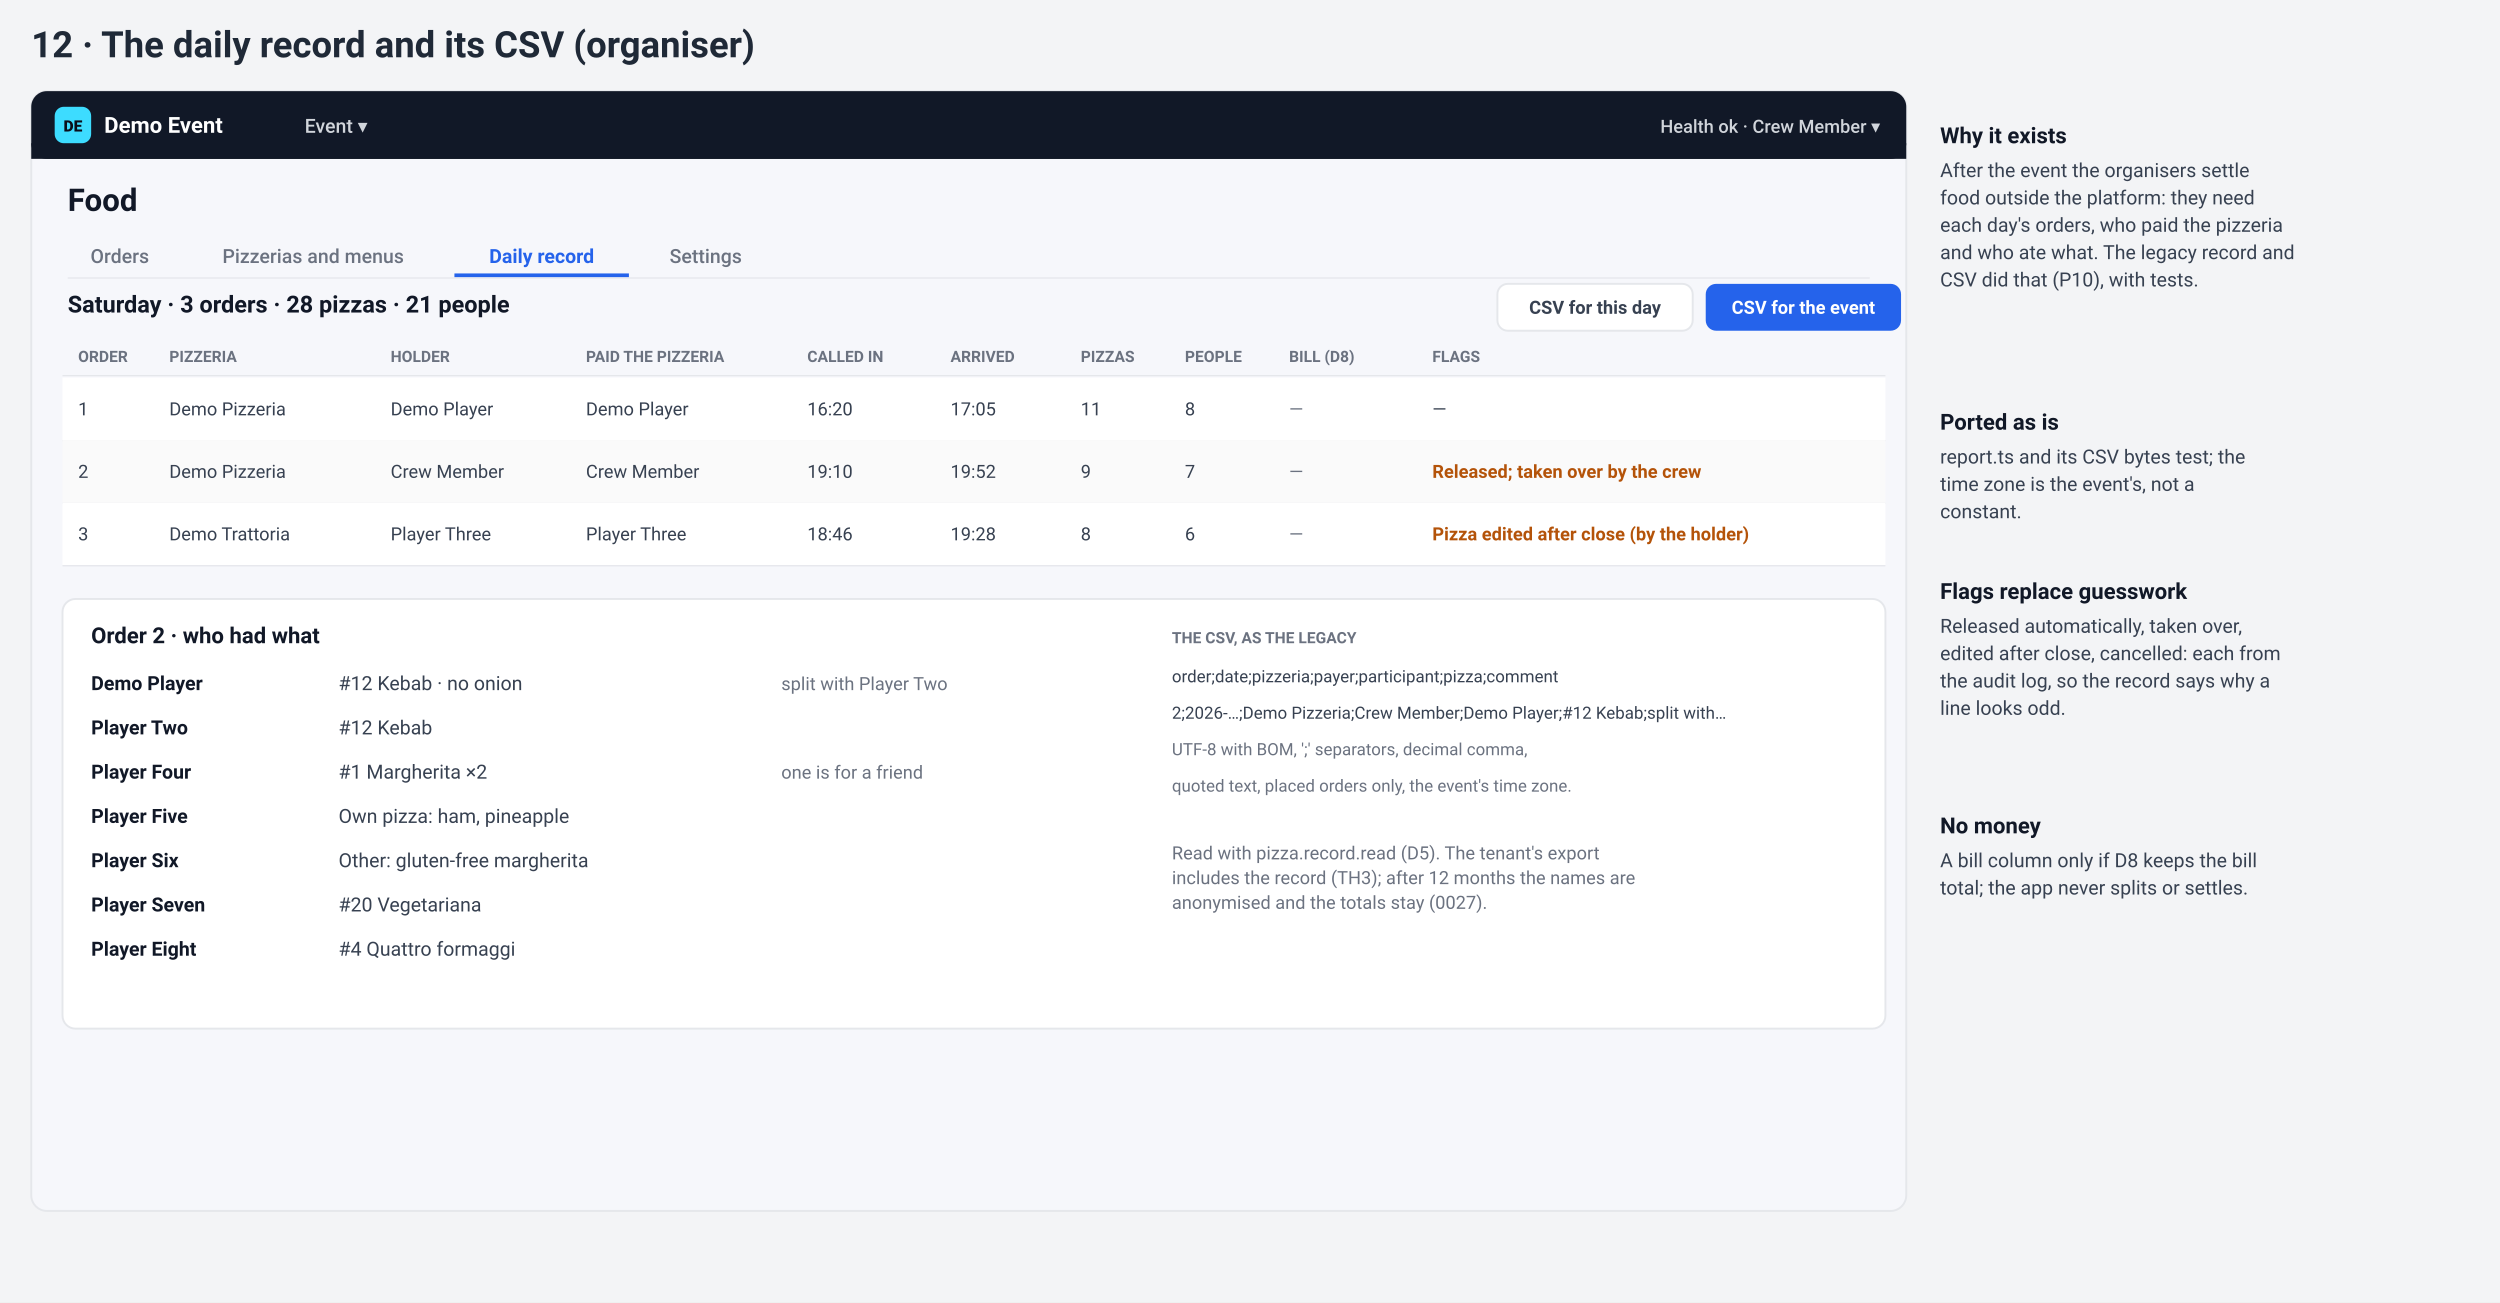
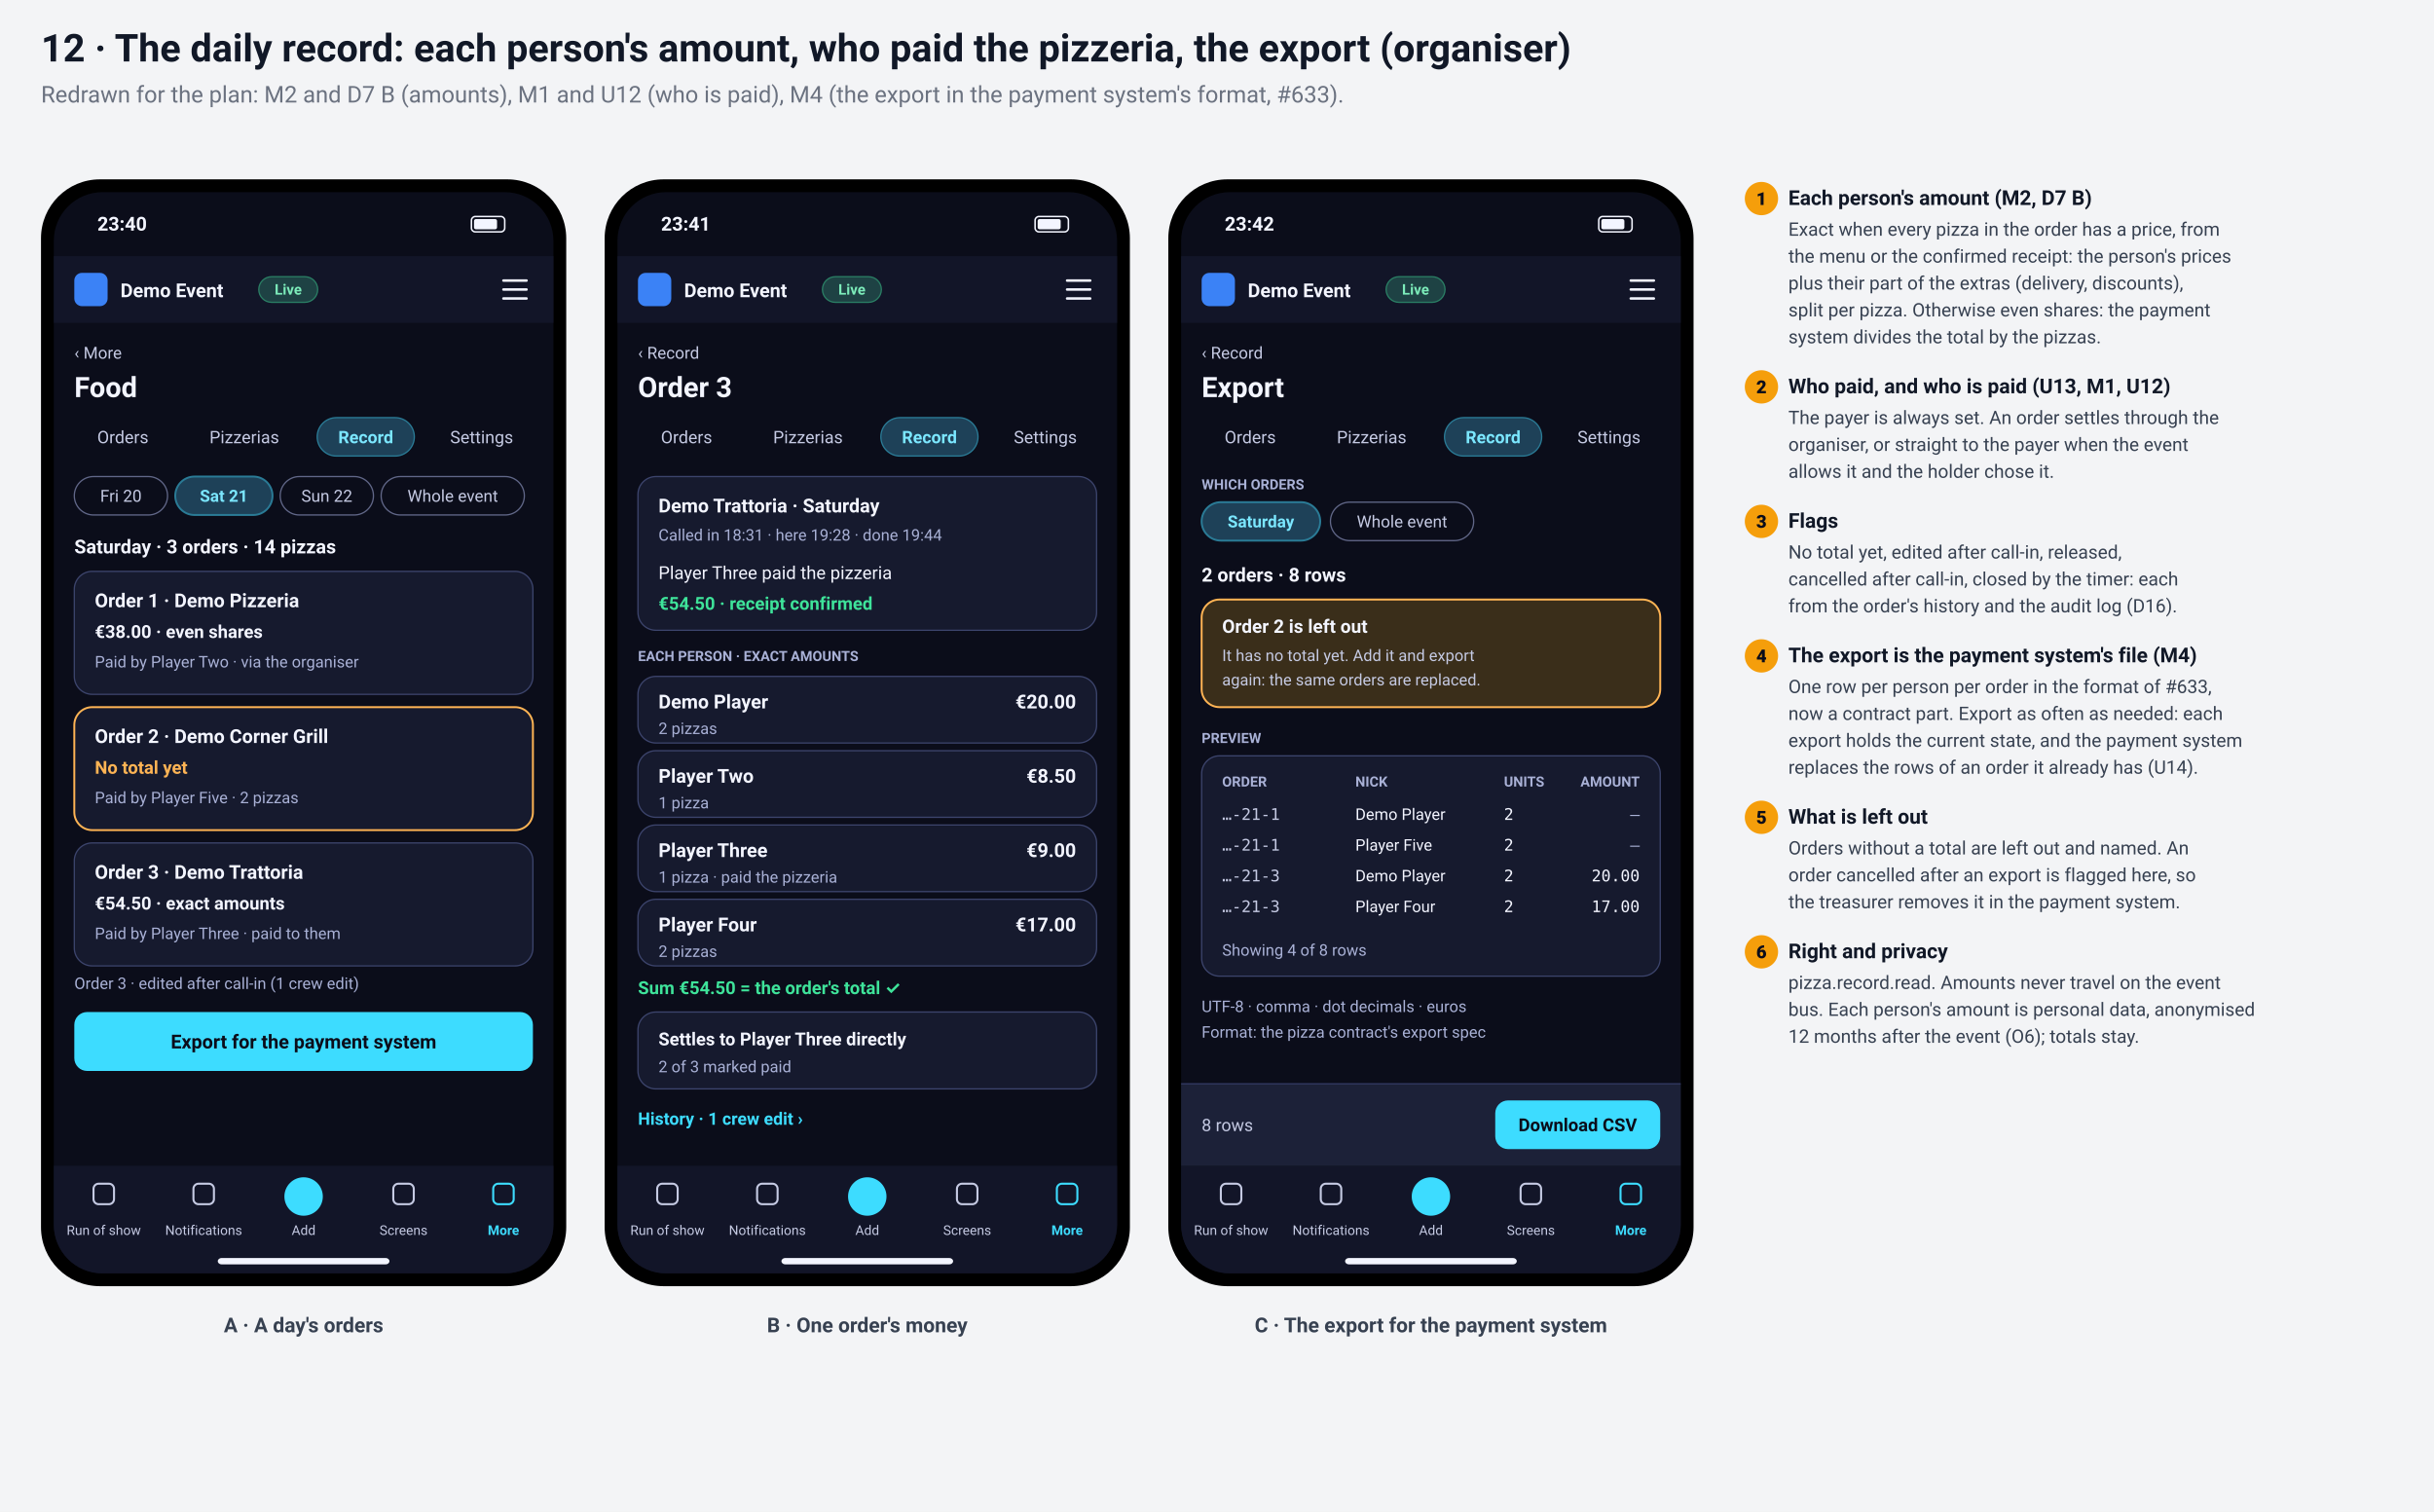
- <svg xmlns="http://www.w3.org/2000/svg" viewBox="0 0 1920 1000" width="1920" height="1000" font-family="system-ui, -apple-system, 'Segoe UI', Roboto, Helvetica, Arial, sans-serif">
+ <svg xmlns="http://www.w3.org/2000/svg" viewBox="0 0 1900 1180" width="1900" height="1180" font-family="system-ui, -apple-system, 'Segoe UI', Roboto, Helvetica, Arial, sans-serif">
  <defs>
-     <marker id="ah" viewBox="0 0 10 10" refX="9" refY="5" markerWidth="8" markerHeight="8" orient="auto-start-reverse">
-       <path d="M0,0 L10,5 L0,10 z" fill="#6b7280" />
-     </marker>
+     <clipPath id="ph42_150">
+       <rect x="42" y="150" width="390" height="844" rx="38" />
+     </clipPath>
+     <clipPath id="ph482_150">
+       <rect x="482" y="150" width="390" height="844" rx="38" />
+     </clipPath>
+     <clipPath id="ph922_150">
+       <rect x="922" y="150" width="390" height="844" rx="38" />
+     </clipPath>
  </defs>
-   <rect x="0" y="0" width="1920" height="1000" rx="0" fill="#f3f4f6" />
-   <text x="24" y="44" font-size="28" fill="#1f2937" font-weight="700" text-anchor="start">12 · The daily record and its CSV (organiser)</text>
-   <rect x="24" y="70" width="1440" height="860" rx="12" fill="#f6f7fb" stroke="#e5e7eb" stroke-width="1.5" />
-   <rect x="24" y="70" width="1440" height="52" rx="12" fill="#111827" />
-   <rect x="24" y="110" width="1440" height="12" rx="0" fill="#111827" />
-   <rect x="42" y="82" width="28" height="28" rx="7" fill="#3ddcff" />
-   <text x="56" y="101" font-size="12" fill="#0b0d1a" font-weight="800" text-anchor="middle">DE</text>
-   <text x="80" y="102" font-size="17" fill="#ffffff" font-weight="700" text-anchor="start">Demo Event</text>
-   <text x="234" y="102" font-size="15" fill="#d1d5db" font-weight="500" text-anchor="start">Event ▾</text>
-   <text x="1444" y="102" font-size="14" fill="#d1d5db" font-weight="500" text-anchor="end">Health ok · Crew Member ▾</text>
-   <text x="52" y="162" font-size="24" fill="#111827" font-weight="700" text-anchor="start">Food</text>
-   <text x="92.0" y="202" font-size="15" fill="#6b7280" font-weight="500" text-anchor="middle">Orders</text>
-   <text x="240.5" y="202" font-size="15" fill="#6b7280" font-weight="500" text-anchor="middle">Pizzerias and menus</text>
-   <text x="416.0" y="202" font-size="15" fill="#2563eb" font-weight="700" text-anchor="middle">Daily record</text>
-   <rect x="349" y="210" width="134" height="3" rx="0" fill="#2563eb" />
-   <text x="542.0" y="202" font-size="15" fill="#6b7280" font-weight="500" text-anchor="middle">Settings</text>
-   <rect x="52" y="213" width="1384" height="1" rx="0" fill="#e5e7eb" />
-   <g transform="translate(0,40)">
-     <text x="52" y="200" font-size="18" fill="#111827" font-weight="700" text-anchor="start">Saturday · 3 orders · 28 pizzas · 21 people</text>
-     <rect x="1150" y="178" width="150" height="36" rx="8" fill="#ffffff" stroke="#e5e7eb" stroke-width="1.5" />
-     <text x="1225.0" y="201.0" font-size="14" fill="#374151" font-weight="600" text-anchor="middle">CSV for this day</text>
-     <rect x="1310" y="178" width="150" height="36" rx="8" fill="#2563eb" />
-     <text x="1385.0" y="201.0" font-size="14" fill="#ffffff" font-weight="600" text-anchor="middle">CSV for the event</text>
-     <text x="60" y="238" font-size="12" fill="#6b7280" font-weight="700" text-anchor="start">ORDER</text>
-     <text x="130" y="238" font-size="12" fill="#6b7280" font-weight="700" text-anchor="start">PIZZERIA</text>
-     <text x="300" y="238" font-size="12" fill="#6b7280" font-weight="700" text-anchor="start">HOLDER</text>
-     <text x="450" y="238" font-size="12" fill="#6b7280" font-weight="700" text-anchor="start">PAID THE PIZZERIA</text>
-     <text x="620" y="238" font-size="12" fill="#6b7280" font-weight="700" text-anchor="start">CALLED IN</text>
-     <text x="730" y="238" font-size="12" fill="#6b7280" font-weight="700" text-anchor="start">ARRIVED</text>
-     <text x="830" y="238" font-size="12" fill="#6b7280" font-weight="700" text-anchor="start">PIZZAS</text>
-     <text x="910" y="238" font-size="12" fill="#6b7280" font-weight="700" text-anchor="start">PEOPLE</text>
-     <text x="990" y="238" font-size="12" fill="#6b7280" font-weight="700" text-anchor="start">BILL (D8)</text>
-     <text x="1100" y="238" font-size="12" fill="#6b7280" font-weight="700" text-anchor="start">FLAGS</text>
-     <rect x="48" y="248" width="1400" height="1" rx="0" fill="#e5e7eb" />
-     <rect x="48" y="250" width="1400" height="48" rx="0" fill="#ffffff" />
-     <text x="60" y="279.0" font-size="14" fill="#374151" font-weight="400" text-anchor="start">1</text>
-     <text x="130" y="279.0" font-size="14" fill="#374151" font-weight="400" text-anchor="start">Demo Pizzeria</text>
-     <text x="300" y="279.0" font-size="14" fill="#374151" font-weight="400" text-anchor="start">Demo Player</text>
-     <text x="450" y="279.0" font-size="14" fill="#374151" font-weight="400" text-anchor="start">Demo Player</text>
-     <text x="620" y="279.0" font-size="14" fill="#374151" font-weight="400" text-anchor="start">16:20</text>
-     <text x="730" y="279.0" font-size="14" fill="#374151" font-weight="400" text-anchor="start">17:05</text>
-     <text x="830" y="279.0" font-size="14" fill="#374151" font-weight="400" text-anchor="start">11</text>
-     <text x="910" y="279.0" font-size="14" fill="#374151" font-weight="400" text-anchor="start">8</text>
-     <text x="990" y="279.0" font-size="14" fill="#6b7280" font-weight="400" text-anchor="start">—</text>
-     <text x="1100" y="279.0" font-size="14" fill="#374151" font-weight="400" text-anchor="start">—</text>
-     <rect x="48" y="298" width="1400" height="1" rx="0" fill="#e5e7eb" />
-     <rect x="48" y="298" width="1400" height="48" rx="0" fill="#fafafa" />
-     <text x="60" y="327.0" font-size="14" fill="#374151" font-weight="400" text-anchor="start">2</text>
-     <text x="130" y="327.0" font-size="14" fill="#374151" font-weight="400" text-anchor="start">Demo Pizzeria</text>
-     <text x="300" y="327.0" font-size="14" fill="#374151" font-weight="400" text-anchor="start">Crew Member</text>
-     <text x="450" y="327.0" font-size="14" fill="#374151" font-weight="400" text-anchor="start">Crew Member</text>
-     <text x="620" y="327.0" font-size="14" fill="#374151" font-weight="400" text-anchor="start">19:10</text>
-     <text x="730" y="327.0" font-size="14" fill="#374151" font-weight="400" text-anchor="start">19:52</text>
-     <text x="830" y="327.0" font-size="14" fill="#374151" font-weight="400" text-anchor="start">9</text>
-     <text x="910" y="327.0" font-size="14" fill="#374151" font-weight="400" text-anchor="start">7</text>
-     <text x="990" y="327.0" font-size="14" fill="#6b7280" font-weight="400" text-anchor="start">—</text>
-     <text x="1100" y="327.0" font-size="14" fill="#b45309" font-weight="600" text-anchor="start">Released; taken over by the crew</text>
-     <rect x="48" y="346" width="1400" height="1" rx="0" fill="#e5e7eb" />
-     <rect x="48" y="346" width="1400" height="48" rx="0" fill="#ffffff" />
-     <text x="60" y="375.0" font-size="14" fill="#374151" font-weight="400" text-anchor="start">3</text>
-     <text x="130" y="375.0" font-size="14" fill="#374151" font-weight="400" text-anchor="start">Demo Trattoria</text>
-     <text x="300" y="375.0" font-size="14" fill="#374151" font-weight="400" text-anchor="start">Player Three</text>
-     <text x="450" y="375.0" font-size="14" fill="#374151" font-weight="400" text-anchor="start">Player Three</text>
-     <text x="620" y="375.0" font-size="14" fill="#374151" font-weight="400" text-anchor="start">18:46</text>
-     <text x="730" y="375.0" font-size="14" fill="#374151" font-weight="400" text-anchor="start">19:28</text>
-     <text x="830" y="375.0" font-size="14" fill="#374151" font-weight="400" text-anchor="start">8</text>
-     <text x="910" y="375.0" font-size="14" fill="#374151" font-weight="400" text-anchor="start">6</text>
-     <text x="990" y="375.0" font-size="14" fill="#6b7280" font-weight="400" text-anchor="start">—</text>
-     <text x="1100" y="375.0" font-size="14" fill="#b45309" font-weight="600" text-anchor="start">Pizza edited after close (by the holder)</text>
-     <rect x="48" y="394" width="1400" height="1" rx="0" fill="#e5e7eb" />
-     <rect x="48" y="420" width="1400" height="330" rx="10" fill="#ffffff" stroke="#e5e7eb" stroke-width="1.5" />
-     <text x="70" y="454" font-size="17" fill="#111827" font-weight="700" text-anchor="start">Order 2 · who had what</text>
-     <text x="70" y="490" font-size="15" fill="#111827" font-weight="600" text-anchor="start">Demo Player</text>
-     <text x="260" y="490" font-size="15" fill="#374151" font-weight="400" text-anchor="start">#12 Kebab · no onion</text>
-     <text x="600" y="490" font-size="14" fill="#6b7280" font-weight="400" text-anchor="start">split with Player Two</text>
-     <text x="70" y="524" font-size="15" fill="#111827" font-weight="600" text-anchor="start">Player Two</text>
-     <text x="260" y="524" font-size="15" fill="#374151" font-weight="400" text-anchor="start">#12 Kebab</text>
-     <text x="600" y="524" font-size="14" fill="#6b7280" font-weight="400" text-anchor="start" />
-     <text x="70" y="558" font-size="15" fill="#111827" font-weight="600" text-anchor="start">Player Four</text>
-     <text x="260" y="558" font-size="15" fill="#374151" font-weight="400" text-anchor="start">#1 Margherita ×2</text>
-     <text x="600" y="558" font-size="14" fill="#6b7280" font-weight="400" text-anchor="start">one is for a friend</text>
-     <text x="70" y="592" font-size="15" fill="#111827" font-weight="600" text-anchor="start">Player Five</text>
-     <text x="260" y="592" font-size="15" fill="#374151" font-weight="400" text-anchor="start">Own pizza: ham, pineapple</text>
-     <text x="600" y="592" font-size="14" fill="#6b7280" font-weight="400" text-anchor="start" />
-     <text x="70" y="626" font-size="15" fill="#111827" font-weight="600" text-anchor="start">Player Six</text>
-     <text x="260" y="626" font-size="15" fill="#374151" font-weight="400" text-anchor="start">Other: gluten-free margherita</text>
-     <text x="600" y="626" font-size="14" fill="#6b7280" font-weight="400" text-anchor="start" />
-     <text x="70" y="660" font-size="15" fill="#111827" font-weight="600" text-anchor="start">Player Seven</text>
-     <text x="260" y="660" font-size="15" fill="#374151" font-weight="400" text-anchor="start">#20 Vegetariana</text>
-     <text x="600" y="660" font-size="14" fill="#6b7280" font-weight="400" text-anchor="start" />
-     <text x="70" y="694" font-size="15" fill="#111827" font-weight="600" text-anchor="start">Player Eight</text>
-     <text x="260" y="694" font-size="15" fill="#374151" font-weight="400" text-anchor="start">#4 Quattro formaggi</text>
-     <text x="600" y="694" font-size="14" fill="#6b7280" font-weight="400" text-anchor="start" />
-     <text x="900" y="454" font-size="12" fill="#6b7280" font-weight="700" text-anchor="start">THE CSV, AS THE LEGACY</text>
-     <text x="900" y="484" font-size="13" fill="#374151" font-weight="400" text-anchor="start">order;date;pizzeria;payer;participant;pizza;comment</text>
-     <text x="900" y="512" font-size="13" fill="#374151" font-weight="400" text-anchor="start">2;2026-…;Demo Pizzeria;Crew Member;Demo Player;#12 Kebab;split with…</text>
-     <text x="900" y="540" font-size="13" fill="#6b7280" font-weight="400" text-anchor="start">UTF-8 with BOM, ';' separators, decimal comma,</text>
-     <text x="900" y="568" font-size="13" fill="#6b7280" font-weight="400" text-anchor="start">quoted text, placed orders only, the event's time zone.</text>
-     <text x="900" y="620" font-size="14" fill="#6b7280" font-weight="400" text-anchor="start">Read with pizza.record.read (D5). The tenant's export</text>
-     <text x="900" y="639" font-size="14" fill="#6b7280" font-weight="400" text-anchor="start">includes the record (TH3); after 12 months the names are</text>
-     <text x="900" y="658" font-size="14" fill="#6b7280" font-weight="400" text-anchor="start">anonymised and the totals stay (0027).</text>
+   <rect x="0" y="0" width="1900" height="1180" rx="0" fill="#f3f4f6" />
+   <text x="32" y="48" font-size="30" fill="#111827" font-weight="700" text-anchor="start">12 · The daily record: each person's amount, who paid the pizzeria, the export (organiser)</text>
+   <text x="32" y="80" font-size="18" fill="#6b7280" font-weight="400" text-anchor="start">Redrawn for the plan: M2 and D7 B (amounts), M1 and U12 (who is paid), M4 (the export in the payment system's format, #633).</text>
+   <rect x="32" y="140" width="410" height="864" rx="46" fill="#000000" />
+   <text x="237" y="1040" font-size="16" fill="#374151" font-weight="600" text-anchor="middle">A · A day's orders</text>
+   <g clip-path="url(#ph42_150)">
+     <rect x="42" y="150" width="390" height="844" rx="0" fill="#0b0d1a" />
+     <text x="76" y="180" font-size="15" fill="#f3f5ff" font-weight="600" text-anchor="start">23:40</text>
+     <rect x="368" y="169" width="26" height="12" rx="3" fill="none" stroke="#f3f5ff" stroke-width="1.2" />
+     <rect x="370" y="171" width="18" height="8" rx="1.5" fill="#f3f5ff" />
+     <rect x="42" y="200" width="390" height="52" rx="0" fill="#121528" />
+     <rect x="58" y="213" width="26" height="26" rx="6" fill="#3b82f6" />
+     <text x="94" y="232" font-size="15" fill="#f3f5ff" font-weight="600" text-anchor="start">Demo Event</text>
+     <rect x="202" y="216" width="46" height="20" rx="10" fill="#1e4244" stroke="#2a7e64" stroke-width="1" />
+     <text x="225" y="230" font-size="11.5" fill="#7cecba" font-weight="600" text-anchor="middle">Live</text>
+     <rect x="392" y="218" width="20" height="2" rx="1" fill="#f3f5ff" />
+     <rect x="392" y="225" width="20" height="2" rx="1" fill="#f3f5ff" />
+     <rect x="392" y="232" width="20" height="2" rx="1" fill="#f3f5ff" />
+     <text x="58" y="280" font-size="13" fill="#c5cae3" font-weight="400" text-anchor="start">‹ More</text>
+     <text x="58" y="310" font-size="22" fill="#f3f5ff" font-weight="600" text-anchor="start">Food</text>
+     <text x="95.92" y="346" font-size="13.5" fill="#c5cae3" font-weight="400" text-anchor="middle">Orders</text>
+     <text x="190.72" y="346" font-size="13.5" fill="#c5cae3" font-weight="400" text-anchor="middle">Pizzerias</text>
+     <rect x="247.6" y="326" width="75.84" height="30" rx="15" fill="#1e4158" stroke="#2a7b96" stroke-width="1" />
+     <text x="285.52" y="346" font-size="13.5" fill="#7be7ff" font-weight="600" text-anchor="middle">Record</text>
+     <text x="376" y="346" font-size="13.5" fill="#c5cae3" font-weight="400" text-anchor="middle">Settings</text>
+     <rect x="42" y="910" width="390" height="84" rx="0" fill="#121528" />
+     <rect x="73" y="924" width="16" height="16" rx="4" fill="none" stroke="#c5cae3" stroke-width="1.6" />
+     <text x="81" y="964" font-size="10.5" fill="#c5cae3" font-weight="400" text-anchor="middle">Run of show</text>
+     <rect x="151" y="924" width="16" height="16" rx="4" fill="none" stroke="#c5cae3" stroke-width="1.6" />
+     <text x="159" y="964" font-size="10.5" fill="#c5cae3" font-weight="400" text-anchor="middle">Notifications</text>
+     <circle cx="237" cy="934" r="15" fill="#3ddcff" />
+     <text x="237" y="964" font-size="10.5" fill="#c5cae3" font-weight="400" text-anchor="middle">Add</text>
+     <rect x="307" y="924" width="16" height="16" rx="4" fill="none" stroke="#c5cae3" stroke-width="1.6" />
+     <text x="315" y="964" font-size="10.5" fill="#c5cae3" font-weight="400" text-anchor="middle">Screens</text>
+     <rect x="385" y="924" width="16" height="16" rx="4" fill="none" stroke="#3ddcff" stroke-width="1.6" />
+     <text x="393" y="964" font-size="10.5" fill="#3ddcff" font-weight="600" text-anchor="middle">More</text>
+     <rect x="170" y="982" width="134" height="5" rx="3" fill="#f3f5ff" />
+     <rect x="58" y="372" width="72.8" height="30" rx="15" fill="none" stroke="#616788" stroke-width="1" />
+     <text x="94.4" y="391.68" font-size="13" fill="#c5cae3" font-weight="400" text-anchor="middle">Fri 20</text>
+     <rect x="136.8" y="372" width="75.92" height="30" rx="15" fill="#1e4158" stroke="#2a7b96" stroke-width="1.5" />
+     <text x="174.76" y="391.68" font-size="13" fill="#7be7ff" font-weight="600" text-anchor="middle">Sat 21</text>
+     <rect x="218.72" y="372" width="72.8" height="30" rx="15" fill="none" stroke="#616788" stroke-width="1" />
+     <text x="255.12" y="391.68" font-size="13" fill="#c5cae3" font-weight="400" text-anchor="middle">Sun 22</text>
+     <rect x="297.52" y="372" width="111.8" height="30" rx="15" fill="none" stroke="#616788" stroke-width="1" />
+     <text x="353.42" y="391.68" font-size="13" fill="#c5cae3" font-weight="400" text-anchor="middle">Whole event</text>
+     <text x="58" y="432" font-size="15" fill="#f3f5ff" font-weight="700" text-anchor="start">Saturday · 3 orders · 14 pizzas</text>
+     <rect x="58" y="446" width="358" height="96" rx="14" fill="#161a2e" stroke="#3c446c" stroke-width="1" />
+     <text x="74" y="474" font-size="15" fill="#f3f5ff" font-weight="700" text-anchor="start">Order 1 · Demo Pizzeria</text>
+     <text x="74" y="498" font-size="14" fill="#f3f5ff" font-weight="600" text-anchor="start">€38.00 · even shares</text>
+     <text x="74" y="521" font-size="12.5" fill="#a9b1d6" font-weight="400" text-anchor="start">Paid by Player Two · via the organiser</text>
+     <rect x="58" y="552" width="358" height="96" rx="14" fill="#161a2e" stroke="#ffb454" stroke-width="1.5" />
+     <text x="74" y="580" font-size="15" fill="#f3f5ff" font-weight="700" text-anchor="start">Order 2 · Demo Corner Grill</text>
+     <text x="74" y="604" font-size="14" fill="#ffb454" font-weight="600" text-anchor="start">No total yet</text>
+     <text x="74" y="627" font-size="12.5" fill="#a9b1d6" font-weight="400" text-anchor="start">Paid by Player Five · 2 pizzas</text>
+     <rect x="58" y="658" width="358" height="96" rx="14" fill="#161a2e" stroke="#3c446c" stroke-width="1" />
+     <text x="74" y="686" font-size="15" fill="#f3f5ff" font-weight="700" text-anchor="start">Order 3 · Demo Trattoria</text>
+     <text x="74" y="710" font-size="14" fill="#f3f5ff" font-weight="600" text-anchor="start">€54.50 · exact amounts</text>
+     <text x="74" y="733" font-size="12.5" fill="#a9b1d6" font-weight="400" text-anchor="start">Paid by Player Three · paid to them</text>
+     <text x="58" y="772" font-size="12.5" fill="#a9b1d6" font-weight="400" text-anchor="start">Order 3 · edited after call-in (1 crew edit)</text>
+     <rect x="58" y="790" width="358" height="46" rx="10" fill="#3ddcff" />
+     <text x="237" y="818.4" font-size="15" fill="#0b0d1a" font-weight="700" text-anchor="middle">Export for the payment system</text>
  </g>
-   <text x="1490" y="110" font-size="17" fill="#111827" font-weight="700" text-anchor="start">Why it exists</text>
-   <text x="1490" y="136" font-size="15" fill="#374151" font-weight="400" text-anchor="start">After the event the organisers settle</text>
-   <text x="1490" y="157" font-size="15" fill="#374151" font-weight="400" text-anchor="start">food outside the platform: they need</text>
-   <text x="1490" y="178" font-size="15" fill="#374151" font-weight="400" text-anchor="start">each day's orders, who paid the pizzeria</text>
-   <text x="1490" y="199" font-size="15" fill="#374151" font-weight="400" text-anchor="start">and who ate what. The legacy record and</text>
-   <text x="1490" y="220" font-size="15" fill="#374151" font-weight="400" text-anchor="start">CSV did that (P10), with tests.</text>
-   <text x="1490" y="330" font-size="17" fill="#111827" font-weight="700" text-anchor="start">Ported as is</text>
-   <text x="1490" y="356" font-size="15" fill="#374151" font-weight="400" text-anchor="start">report.ts and its CSV bytes test; the</text>
-   <text x="1490" y="377" font-size="15" fill="#374151" font-weight="400" text-anchor="start">time zone is the event's, not a</text>
-   <text x="1490" y="398" font-size="15" fill="#374151" font-weight="400" text-anchor="start">constant.</text>
-   <text x="1490" y="460" font-size="17" fill="#111827" font-weight="700" text-anchor="start">Flags replace guesswork</text>
-   <text x="1490" y="486" font-size="15" fill="#374151" font-weight="400" text-anchor="start">Released automatically, taken over,</text>
-   <text x="1490" y="507" font-size="15" fill="#374151" font-weight="400" text-anchor="start">edited after close, cancelled: each from</text>
-   <text x="1490" y="528" font-size="15" fill="#374151" font-weight="400" text-anchor="start">the audit log, so the record says why a</text>
-   <text x="1490" y="549" font-size="15" fill="#374151" font-weight="400" text-anchor="start">line looks odd.</text>
-   <text x="1490" y="640" font-size="17" fill="#111827" font-weight="700" text-anchor="start">No money</text>
-   <text x="1490" y="666" font-size="15" fill="#374151" font-weight="400" text-anchor="start">A bill column only if D8 keeps the bill</text>
-   <text x="1490" y="687" font-size="15" fill="#374151" font-weight="400" text-anchor="start">total; the app never splits or settles.</text>
+   <rect x="472" y="140" width="410" height="864" rx="46" fill="#000000" />
+   <text x="677" y="1040" font-size="16" fill="#374151" font-weight="600" text-anchor="middle">B · One order's money</text>
+   <g clip-path="url(#ph482_150)">
+     <rect x="482" y="150" width="390" height="844" rx="0" fill="#0b0d1a" />
+     <text x="516" y="180" font-size="15" fill="#f3f5ff" font-weight="600" text-anchor="start">23:41</text>
+     <rect x="808" y="169" width="26" height="12" rx="3" fill="none" stroke="#f3f5ff" stroke-width="1.2" />
+     <rect x="810" y="171" width="18" height="8" rx="1.5" fill="#f3f5ff" />
+     <rect x="482" y="200" width="390" height="52" rx="0" fill="#121528" />
+     <rect x="498" y="213" width="26" height="26" rx="6" fill="#3b82f6" />
+     <text x="534" y="232" font-size="15" fill="#f3f5ff" font-weight="600" text-anchor="start">Demo Event</text>
+     <rect x="642" y="216" width="46" height="20" rx="10" fill="#1e4244" stroke="#2a7e64" stroke-width="1" />
+     <text x="665" y="230" font-size="11.5" fill="#7cecba" font-weight="600" text-anchor="middle">Live</text>
+     <rect x="832" y="218" width="20" height="2" rx="1" fill="#f3f5ff" />
+     <rect x="832" y="225" width="20" height="2" rx="1" fill="#f3f5ff" />
+     <rect x="832" y="232" width="20" height="2" rx="1" fill="#f3f5ff" />
+     <text x="498" y="280" font-size="13" fill="#c5cae3" font-weight="400" text-anchor="start">‹ Record</text>
+     <text x="498" y="310" font-size="22" fill="#f3f5ff" font-weight="600" text-anchor="start">Order 3</text>
+     <text x="535.92" y="346" font-size="13.5" fill="#c5cae3" font-weight="400" text-anchor="middle">Orders</text>
+     <text x="630.72" y="346" font-size="13.5" fill="#c5cae3" font-weight="400" text-anchor="middle">Pizzerias</text>
+     <rect x="687.6" y="326" width="75.84" height="30" rx="15" fill="#1e4158" stroke="#2a7b96" stroke-width="1" />
+     <text x="725.52" y="346" font-size="13.5" fill="#7be7ff" font-weight="600" text-anchor="middle">Record</text>
+     <text x="816" y="346" font-size="13.5" fill="#c5cae3" font-weight="400" text-anchor="middle">Settings</text>
+     <rect x="482" y="910" width="390" height="84" rx="0" fill="#121528" />
+     <rect x="513" y="924" width="16" height="16" rx="4" fill="none" stroke="#c5cae3" stroke-width="1.6" />
+     <text x="521" y="964" font-size="10.5" fill="#c5cae3" font-weight="400" text-anchor="middle">Run of show</text>
+     <rect x="591" y="924" width="16" height="16" rx="4" fill="none" stroke="#c5cae3" stroke-width="1.6" />
+     <text x="599" y="964" font-size="10.5" fill="#c5cae3" font-weight="400" text-anchor="middle">Notifications</text>
+     <circle cx="677" cy="934" r="15" fill="#3ddcff" />
+     <text x="677" y="964" font-size="10.5" fill="#c5cae3" font-weight="400" text-anchor="middle">Add</text>
+     <rect x="747" y="924" width="16" height="16" rx="4" fill="none" stroke="#c5cae3" stroke-width="1.6" />
+     <text x="755" y="964" font-size="10.5" fill="#c5cae3" font-weight="400" text-anchor="middle">Screens</text>
+     <rect x="825" y="924" width="16" height="16" rx="4" fill="none" stroke="#3ddcff" stroke-width="1.6" />
+     <text x="833" y="964" font-size="10.5" fill="#3ddcff" font-weight="600" text-anchor="middle">More</text>
+     <rect x="610" y="982" width="134" height="5" rx="3" fill="#f3f5ff" />
+     <rect x="498" y="372" width="358" height="120" rx="14" fill="#161a2e" stroke="#3c446c" stroke-width="1" />
+     <text x="514" y="400" font-size="15" fill="#f3f5ff" font-weight="700" text-anchor="start">Demo Trattoria · Saturday</text>
+     <text x="514" y="422" font-size="12.5" fill="#a9b1d6" font-weight="400" text-anchor="start">Called in 18:31 · here 19:28 · done 19:44</text>
+     <text x="514" y="452" font-size="14" fill="#f3f5ff" font-weight="400" text-anchor="start">Player Three paid the pizzeria</text>
+     <text x="514" y="476" font-size="14" fill="#3ee39a" font-weight="600" text-anchor="start">€54.50 · receipt confirmed</text>
+     <text x="498" y="516" font-size="11" fill="#a9b1d6" font-weight="700" text-anchor="start">EACH PERSON · EXACT AMOUNTS</text>
+     <rect x="498" y="528" width="358" height="52" rx="14" fill="#161a2e" stroke="#3c446c" stroke-width="1" />
+     <text x="514" y="553" font-size="15" fill="#f3f5ff" font-weight="600" text-anchor="start">Demo Player</text>
+     <text x="514" y="573" font-size="12.5" fill="#a9b1d6" font-weight="400" text-anchor="start">2 pizzas</text>
+     <text x="840" y="553" font-size="15" fill="#f3f5ff" font-weight="700" text-anchor="end">€20.00</text>
+     <rect x="498" y="586" width="358" height="52" rx="14" fill="#161a2e" stroke="#3c446c" stroke-width="1" />
+     <text x="514" y="611" font-size="15" fill="#f3f5ff" font-weight="600" text-anchor="start">Player Two</text>
+     <text x="514" y="631" font-size="12.5" fill="#a9b1d6" font-weight="400" text-anchor="start">1 pizza</text>
+     <text x="840" y="611" font-size="15" fill="#f3f5ff" font-weight="700" text-anchor="end">€8.50</text>
+     <rect x="498" y="644" width="358" height="52" rx="14" fill="#161a2e" stroke="#3c446c" stroke-width="1" />
+     <text x="514" y="669" font-size="15" fill="#f3f5ff" font-weight="600" text-anchor="start">Player Three</text>
+     <text x="514" y="689" font-size="12.5" fill="#a9b1d6" font-weight="400" text-anchor="start">1 pizza · paid the pizzeria</text>
+     <text x="840" y="669" font-size="15" fill="#f3f5ff" font-weight="700" text-anchor="end">€9.00</text>
+     <rect x="498" y="702" width="358" height="52" rx="14" fill="#161a2e" stroke="#3c446c" stroke-width="1" />
+     <text x="514" y="727" font-size="15" fill="#f3f5ff" font-weight="600" text-anchor="start">Player Four</text>
+     <text x="514" y="747" font-size="12.5" fill="#a9b1d6" font-weight="400" text-anchor="start">2 pizzas</text>
+     <text x="840" y="727" font-size="15" fill="#f3f5ff" font-weight="700" text-anchor="end">€17.00</text>
+     <text x="498" y="776" font-size="14" fill="#3ee39a" font-weight="700" text-anchor="start">Sum €54.50 = the order's total ✓</text>
+     <rect x="498" y="790" width="358" height="60" rx="14" fill="#161a2e" stroke="#3c446c" stroke-width="1" />
+     <text x="514" y="816" font-size="14" fill="#f3f5ff" font-weight="600" text-anchor="start">Settles to Player Three directly</text>
+     <text x="514" y="837" font-size="12.5" fill="#a9b1d6" font-weight="400" text-anchor="start">2 of 3 marked paid</text>
+     <text x="498" y="878" font-size="13.5" fill="#3ddcff" font-weight="600" text-anchor="start">History · 1 crew edit ›</text>
+   </g>
+   <rect x="912" y="140" width="410" height="864" rx="46" fill="#000000" />
+   <text x="1117" y="1040" font-size="16" fill="#374151" font-weight="600" text-anchor="middle">C · The export for the payment system</text>
+   <g clip-path="url(#ph922_150)">
+     <rect x="922" y="150" width="390" height="844" rx="0" fill="#0b0d1a" />
+     <text x="956" y="180" font-size="15" fill="#f3f5ff" font-weight="600" text-anchor="start">23:42</text>
+     <rect x="1248" y="169" width="26" height="12" rx="3" fill="none" stroke="#f3f5ff" stroke-width="1.2" />
+     <rect x="1250" y="171" width="18" height="8" rx="1.5" fill="#f3f5ff" />
+     <rect x="922" y="200" width="390" height="52" rx="0" fill="#121528" />
+     <rect x="938" y="213" width="26" height="26" rx="6" fill="#3b82f6" />
+     <text x="974" y="232" font-size="15" fill="#f3f5ff" font-weight="600" text-anchor="start">Demo Event</text>
+     <rect x="1082" y="216" width="46" height="20" rx="10" fill="#1e4244" stroke="#2a7e64" stroke-width="1" />
+     <text x="1105" y="230" font-size="11.5" fill="#7cecba" font-weight="600" text-anchor="middle">Live</text>
+     <rect x="1272" y="218" width="20" height="2" rx="1" fill="#f3f5ff" />
+     <rect x="1272" y="225" width="20" height="2" rx="1" fill="#f3f5ff" />
+     <rect x="1272" y="232" width="20" height="2" rx="1" fill="#f3f5ff" />
+     <text x="938" y="280" font-size="13" fill="#c5cae3" font-weight="400" text-anchor="start">‹ Record</text>
+     <text x="938" y="310" font-size="22" fill="#f3f5ff" font-weight="600" text-anchor="start">Export</text>
+     <text x="975.92" y="346" font-size="13.5" fill="#c5cae3" font-weight="400" text-anchor="middle">Orders</text>
+     <text x="1070.72" y="346" font-size="13.5" fill="#c5cae3" font-weight="400" text-anchor="middle">Pizzerias</text>
+     <rect x="1127.6" y="326" width="75.84" height="30" rx="15" fill="#1e4158" stroke="#2a7b96" stroke-width="1" />
+     <text x="1165.52" y="346" font-size="13.5" fill="#7be7ff" font-weight="600" text-anchor="middle">Record</text>
+     <text x="1256" y="346" font-size="13.5" fill="#c5cae3" font-weight="400" text-anchor="middle">Settings</text>
+     <rect x="922" y="910" width="390" height="84" rx="0" fill="#121528" />
+     <rect x="953" y="924" width="16" height="16" rx="4" fill="none" stroke="#c5cae3" stroke-width="1.6" />
+     <text x="961" y="964" font-size="10.5" fill="#c5cae3" font-weight="400" text-anchor="middle">Run of show</text>
+     <rect x="1031" y="924" width="16" height="16" rx="4" fill="none" stroke="#c5cae3" stroke-width="1.6" />
+     <text x="1039" y="964" font-size="10.5" fill="#c5cae3" font-weight="400" text-anchor="middle">Notifications</text>
+     <circle cx="1117" cy="934" r="15" fill="#3ddcff" />
+     <text x="1117" y="964" font-size="10.5" fill="#c5cae3" font-weight="400" text-anchor="middle">Add</text>
+     <rect x="1187" y="924" width="16" height="16" rx="4" fill="none" stroke="#c5cae3" stroke-width="1.6" />
+     <text x="1195" y="964" font-size="10.5" fill="#c5cae3" font-weight="400" text-anchor="middle">Screens</text>
+     <rect x="1265" y="924" width="16" height="16" rx="4" fill="none" stroke="#3ddcff" stroke-width="1.6" />
+     <text x="1273" y="964" font-size="10.5" fill="#3ddcff" font-weight="600" text-anchor="middle">More</text>
+     <rect x="1050" y="982" width="134" height="5" rx="3" fill="#f3f5ff" />
+     <text x="938" y="382" font-size="11" fill="#a9b1d6" font-weight="700" text-anchor="start">WHICH ORDERS</text>
+     <rect x="938" y="392" width="92.56" height="30" rx="15" fill="#1e4158" stroke="#2a7b96" stroke-width="1.5" />
+     <text x="984.28" y="411.68" font-size="13" fill="#7be7ff" font-weight="600" text-anchor="middle">Saturday</text>
+     <rect x="1038.56" y="392" width="111.8" height="30" rx="15" fill="none" stroke="#616788" stroke-width="1" />
+     <text x="1094.46" y="411.68" font-size="13" fill="#c5cae3" font-weight="400" text-anchor="middle">Whole event</text>
+     <text x="938" y="454" font-size="15" fill="#f3f5ff" font-weight="700" text-anchor="start">2 orders · 8 rows</text>
+     <rect x="938" y="468" width="358" height="84" rx="14" fill="#3a2e1a" stroke="#ffb454" stroke-width="1.5" />
+     <text x="954" y="494" font-size="14.5" fill="#f3f5ff" font-weight="700" text-anchor="start">Order 2 is left out</text>
+     <text x="954" y="516" font-size="12.5" fill="#c5cae3" font-weight="400" text-anchor="start">It has no total yet. Add it and export</text>
+     <text x="954" y="535" font-size="12.5" fill="#c5cae3" font-weight="400" text-anchor="start">again: the same orders are replaced.</text>
+     <text x="938" y="580" font-size="11" fill="#a9b1d6" font-weight="700" text-anchor="start">PREVIEW</text>
+     <rect x="938" y="590" width="358" height="172" rx="14" fill="#161a2e" stroke="#3c446c" stroke-width="1" />
+     <text x="954" y="614" font-size="11" fill="#a9b1d6" font-weight="700" text-anchor="start">ORDER</text>
+     <text x="1058" y="614" font-size="11" fill="#a9b1d6" font-weight="700" text-anchor="start">NICK</text>
+     <text x="1174" y="614" font-size="11" fill="#a9b1d6" font-weight="700" text-anchor="start">UNITS</text>
+     <text x="1280" y="614" font-size="11" fill="#a9b1d6" font-weight="700" text-anchor="end">AMOUNT</text>
+     <text x="954" y="640" font-size="12.5" fill="#c5cae3" font-weight="400" text-anchor="start" font-family="ui-monospace, 'SF Mono', Menlo, Consolas, monospace">…-21-1</text>
+     <text x="1058" y="640" font-size="12.5" fill="#f3f5ff" font-weight="400" text-anchor="start">Demo Player</text>
+     <text x="1174" y="640" font-size="12.5" fill="#f3f5ff" font-weight="400" text-anchor="start" font-family="ui-monospace, 'SF Mono', Menlo, Consolas, monospace">2</text>
+     <text x="1280" y="640" font-size="12.5" fill="#a9b1d6" font-weight="400" text-anchor="end" font-family="ui-monospace, 'SF Mono', Menlo, Consolas, monospace">—</text>
+     <text x="954" y="664" font-size="12.5" fill="#c5cae3" font-weight="400" text-anchor="start" font-family="ui-monospace, 'SF Mono', Menlo, Consolas, monospace">…-21-1</text>
+     <text x="1058" y="664" font-size="12.5" fill="#f3f5ff" font-weight="400" text-anchor="start">Player Five</text>
+     <text x="1174" y="664" font-size="12.5" fill="#f3f5ff" font-weight="400" text-anchor="start" font-family="ui-monospace, 'SF Mono', Menlo, Consolas, monospace">2</text>
+     <text x="1280" y="664" font-size="12.5" fill="#a9b1d6" font-weight="400" text-anchor="end" font-family="ui-monospace, 'SF Mono', Menlo, Consolas, monospace">—</text>
+     <text x="954" y="688" font-size="12.5" fill="#c5cae3" font-weight="400" text-anchor="start" font-family="ui-monospace, 'SF Mono', Menlo, Consolas, monospace">…-21-3</text>
+     <text x="1058" y="688" font-size="12.5" fill="#f3f5ff" font-weight="400" text-anchor="start">Demo Player</text>
+     <text x="1174" y="688" font-size="12.5" fill="#f3f5ff" font-weight="400" text-anchor="start" font-family="ui-monospace, 'SF Mono', Menlo, Consolas, monospace">2</text>
+     <text x="1280" y="688" font-size="12.5" fill="#f3f5ff" font-weight="400" text-anchor="end" font-family="ui-monospace, 'SF Mono', Menlo, Consolas, monospace">20.00</text>
+     <text x="954" y="712" font-size="12.5" fill="#c5cae3" font-weight="400" text-anchor="start" font-family="ui-monospace, 'SF Mono', Menlo, Consolas, monospace">…-21-3</text>
+     <text x="1058" y="712" font-size="12.5" fill="#f3f5ff" font-weight="400" text-anchor="start">Player Four</text>
+     <text x="1174" y="712" font-size="12.5" fill="#f3f5ff" font-weight="400" text-anchor="start" font-family="ui-monospace, 'SF Mono', Menlo, Consolas, monospace">2</text>
+     <text x="1280" y="712" font-size="12.5" fill="#f3f5ff" font-weight="400" text-anchor="end" font-family="ui-monospace, 'SF Mono', Menlo, Consolas, monospace">17.00</text>
+     <text x="954" y="746" font-size="12.5" fill="#a9b1d6" font-weight="400" text-anchor="start">Showing 4 of 8 rows</text>
+     <text x="938" y="790" font-size="12.5" fill="#a9b1d6" font-weight="400" text-anchor="start">UTF-8 · comma · dot decimals · euros</text>
+     <text x="938" y="810" font-size="12.5" fill="#a9b1d6" font-weight="400" text-anchor="start">Format: the pizza contract's export spec</text>
+     <rect x="922" y="846" width="390" height="64" rx="0" fill="#1c2138" />
+     <line x1="922" y1="846" x2="1312" y2="846" stroke="#343c66" />
+     <text x="938" y="883" font-size="13.5" fill="#c5cae3" font-weight="400" text-anchor="start">8 rows</text>
+     <rect x="1167.2" y="859" width="128.8" height="38" rx="10" fill="#3ddcff" />
+     <text x="1231.6" y="883.04" font-size="14" fill="#0b0d1a" font-weight="700" text-anchor="middle">Download CSV</text>
+   </g>
+   <circle cx="1375" cy="155" r="13" fill="#f59e0b" />
+   <text x="1375" y="160" font-size="14" fill="#0b0d1a" font-weight="800" text-anchor="middle">1</text>
+   <text x="1396" y="160" font-size="16" fill="#111827" font-weight="700" text-anchor="start">Each person's amount (M2, D7 B)</text>
+   <text x="1396" y="184" font-size="14.5" fill="#374151" font-weight="400" text-anchor="start">Exact when every pizza in the order has a price, from</text>
+   <text x="1396" y="205" font-size="14.5" fill="#374151" font-weight="400" text-anchor="start">the menu or the confirmed receipt: the person's prices</text>
+   <text x="1396" y="226" font-size="14.5" fill="#374151" font-weight="400" text-anchor="start">plus their part of the extras (delivery, discounts),</text>
+   <text x="1396" y="247" font-size="14.5" fill="#374151" font-weight="400" text-anchor="start">split per pizza. Otherwise even shares: the payment</text>
+   <text x="1396" y="268" font-size="14.5" fill="#374151" font-weight="400" text-anchor="start">system divides the total by the pizzas.</text>
+   <circle cx="1375" cy="302" r="13" fill="#f59e0b" />
+   <text x="1375" y="307" font-size="14" fill="#0b0d1a" font-weight="800" text-anchor="middle">2</text>
+   <text x="1396" y="307" font-size="16" fill="#111827" font-weight="700" text-anchor="start">Who paid, and who is paid (U13, M1, U12)</text>
+   <text x="1396" y="331" font-size="14.5" fill="#374151" font-weight="400" text-anchor="start">The payer is always set. An order settles through the</text>
+   <text x="1396" y="352" font-size="14.5" fill="#374151" font-weight="400" text-anchor="start">organiser, or straight to the payer when the event</text>
+   <text x="1396" y="373" font-size="14.5" fill="#374151" font-weight="400" text-anchor="start">allows it and the holder chose it.</text>
+   <circle cx="1375" cy="407" r="13" fill="#f59e0b" />
+   <text x="1375" y="412" font-size="14" fill="#0b0d1a" font-weight="800" text-anchor="middle">3</text>
+   <text x="1396" y="412" font-size="16" fill="#111827" font-weight="700" text-anchor="start">Flags</text>
+   <text x="1396" y="436" font-size="14.5" fill="#374151" font-weight="400" text-anchor="start">No total yet, edited after call-in, released,</text>
+   <text x="1396" y="457" font-size="14.5" fill="#374151" font-weight="400" text-anchor="start">cancelled after call-in, closed by the timer: each</text>
+   <text x="1396" y="478" font-size="14.5" fill="#374151" font-weight="400" text-anchor="start">from the order's history and the audit log (D16).</text>
+   <circle cx="1375" cy="512" r="13" fill="#f59e0b" />
+   <text x="1375" y="517" font-size="14" fill="#0b0d1a" font-weight="800" text-anchor="middle">4</text>
+   <text x="1396" y="517" font-size="16" fill="#111827" font-weight="700" text-anchor="start">The export is the payment system's file (M4)</text>
+   <text x="1396" y="541" font-size="14.5" fill="#374151" font-weight="400" text-anchor="start">One row per person per order in the format of #633,</text>
+   <text x="1396" y="562" font-size="14.5" fill="#374151" font-weight="400" text-anchor="start">now a contract part. Export as often as needed: each</text>
+   <text x="1396" y="583" font-size="14.5" fill="#374151" font-weight="400" text-anchor="start">export holds the current state, and the payment system</text>
+   <text x="1396" y="604" font-size="14.5" fill="#374151" font-weight="400" text-anchor="start">replaces the rows of an order it already has (U14).</text>
+   <circle cx="1375" cy="638" r="13" fill="#f59e0b" />
+   <text x="1375" y="643" font-size="14" fill="#0b0d1a" font-weight="800" text-anchor="middle">5</text>
+   <text x="1396" y="643" font-size="16" fill="#111827" font-weight="700" text-anchor="start">What is left out</text>
+   <text x="1396" y="667" font-size="14.5" fill="#374151" font-weight="400" text-anchor="start">Orders without a total are left out and named. An</text>
+   <text x="1396" y="688" font-size="14.5" fill="#374151" font-weight="400" text-anchor="start">order cancelled after an export is flagged here, so</text>
+   <text x="1396" y="709" font-size="14.5" fill="#374151" font-weight="400" text-anchor="start">the treasurer removes it in the payment system.</text>
+   <circle cx="1375" cy="743" r="13" fill="#f59e0b" />
+   <text x="1375" y="748" font-size="14" fill="#0b0d1a" font-weight="800" text-anchor="middle">6</text>
+   <text x="1396" y="748" font-size="16" fill="#111827" font-weight="700" text-anchor="start">Right and privacy</text>
+   <text x="1396" y="772" font-size="14.5" fill="#374151" font-weight="400" text-anchor="start">pizza.record.read. Amounts never travel on the event</text>
+   <text x="1396" y="793" font-size="14.5" fill="#374151" font-weight="400" text-anchor="start">bus. Each person's amount is personal data, anonymised</text>
+   <text x="1396" y="814" font-size="14.5" fill="#374151" font-weight="400" text-anchor="start">12 months after the event (O6); totals stay.</text>
</svg>
